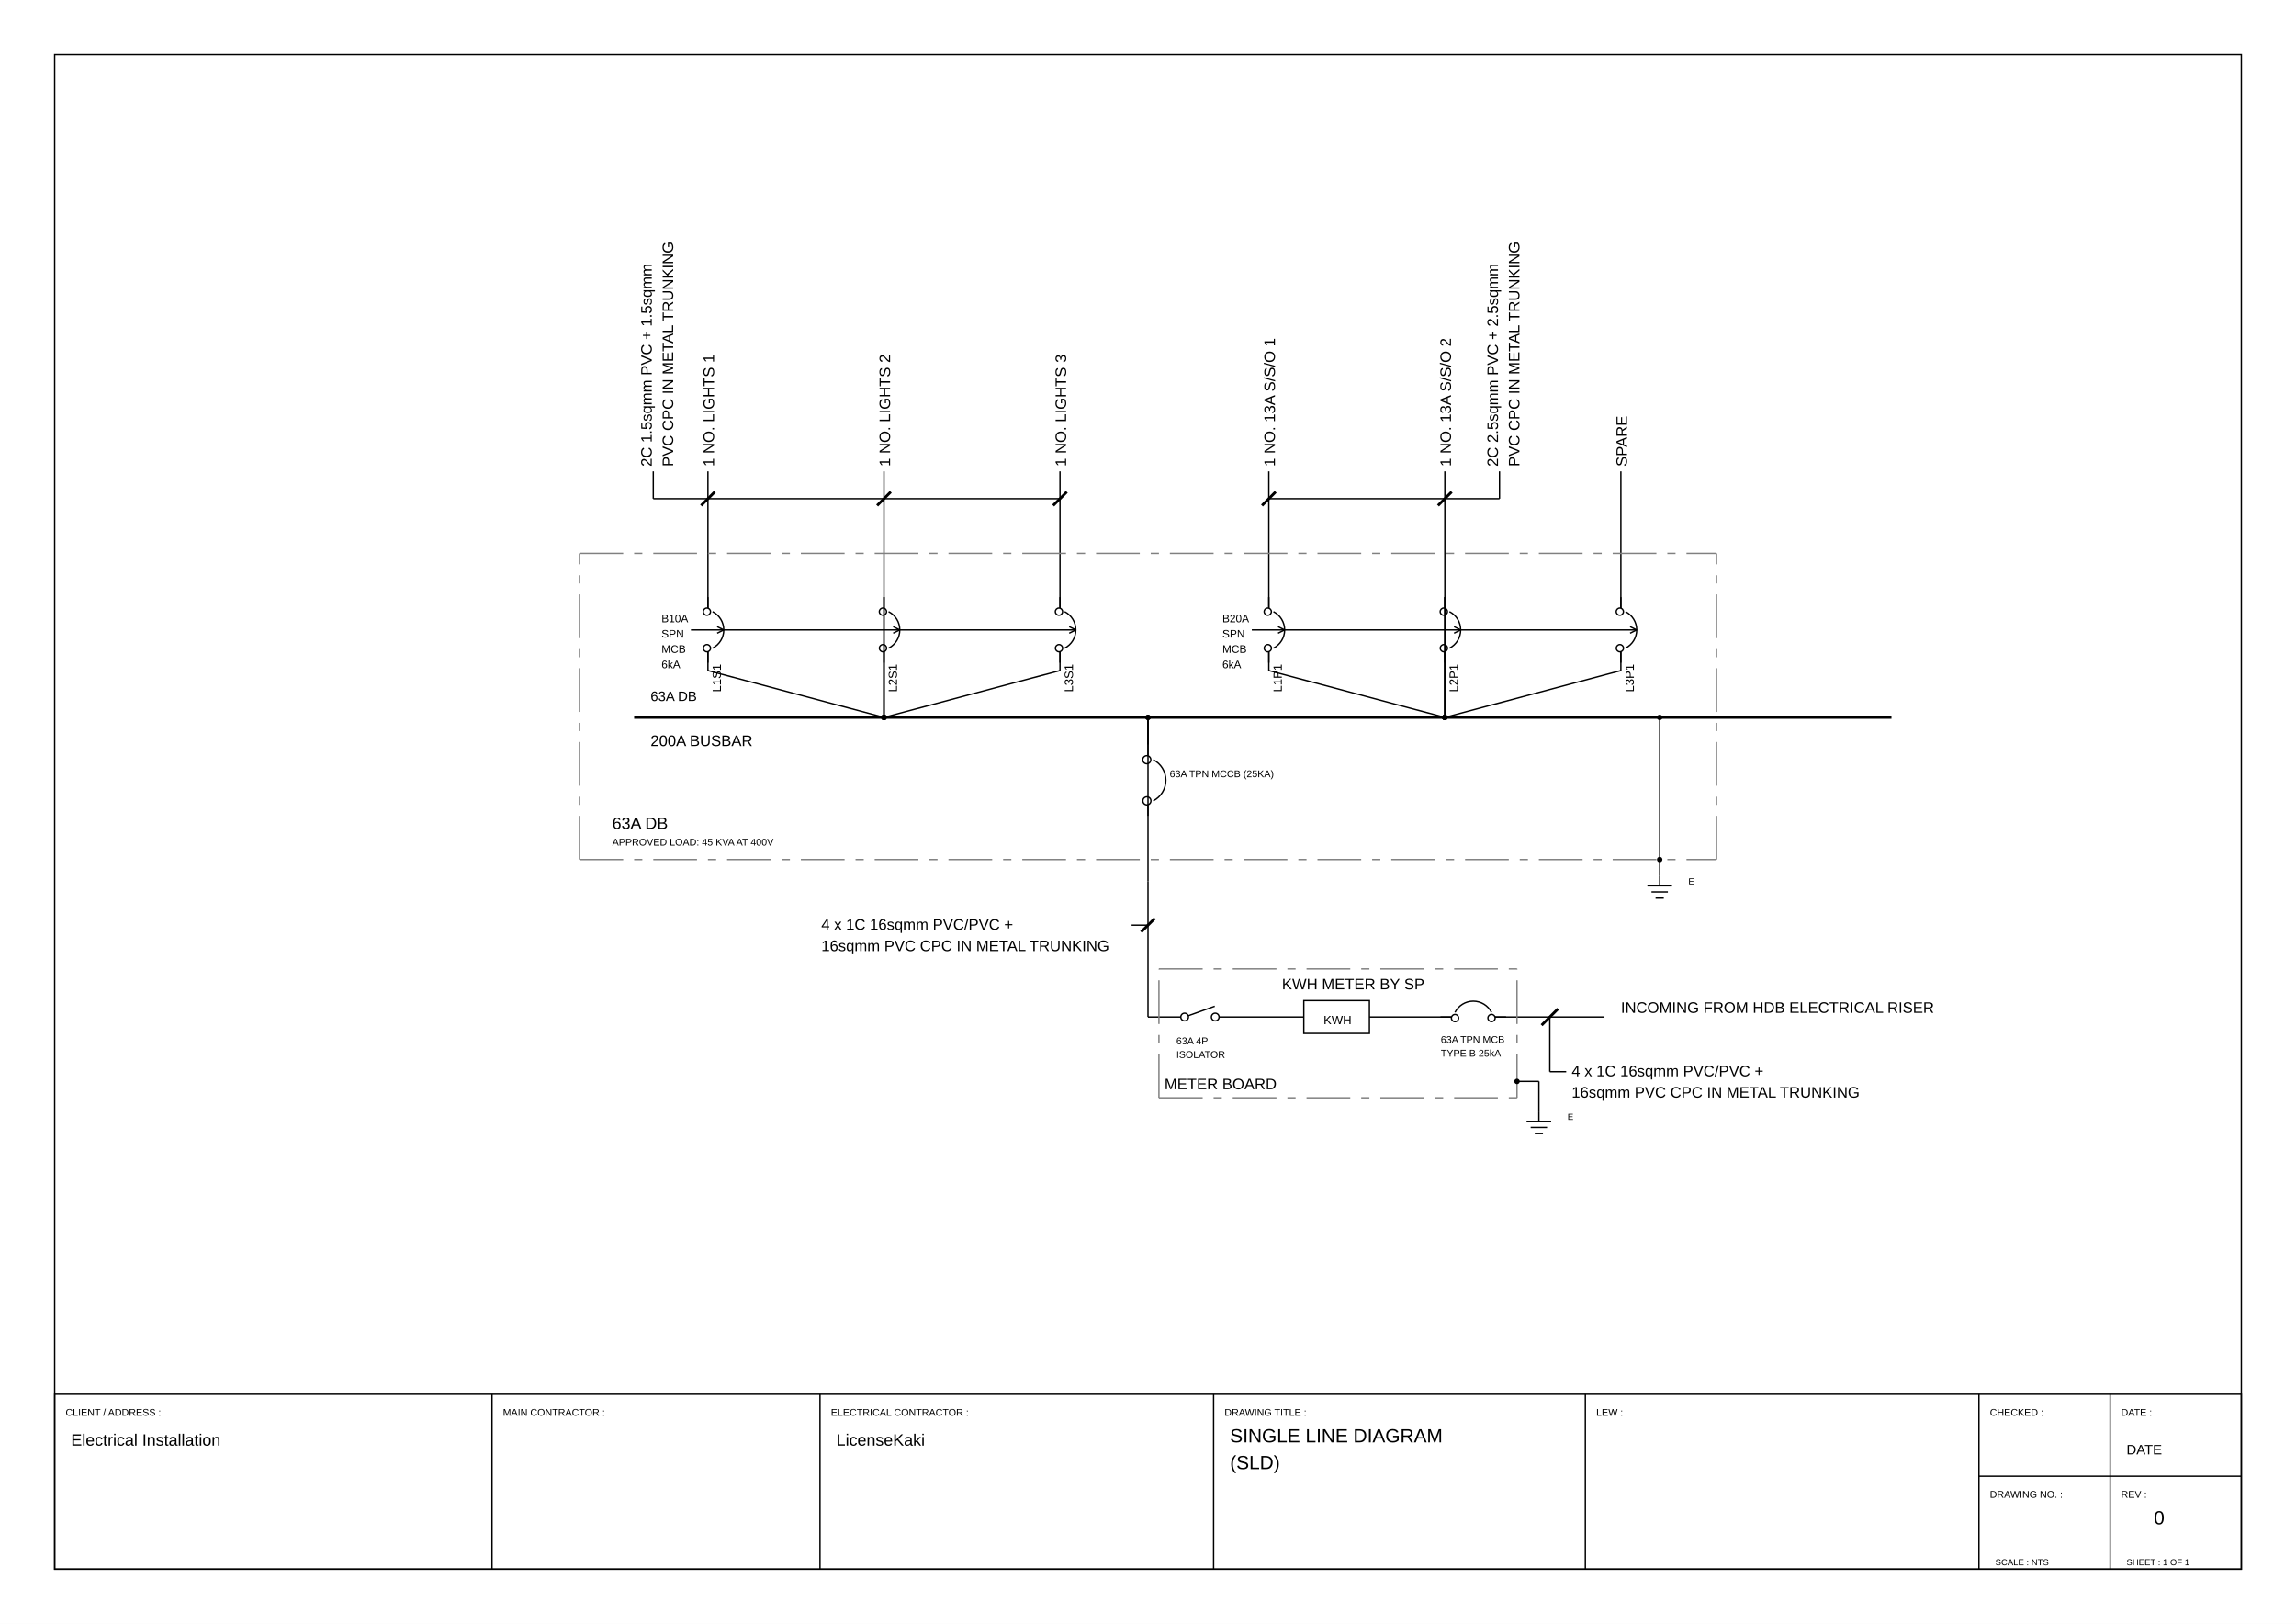
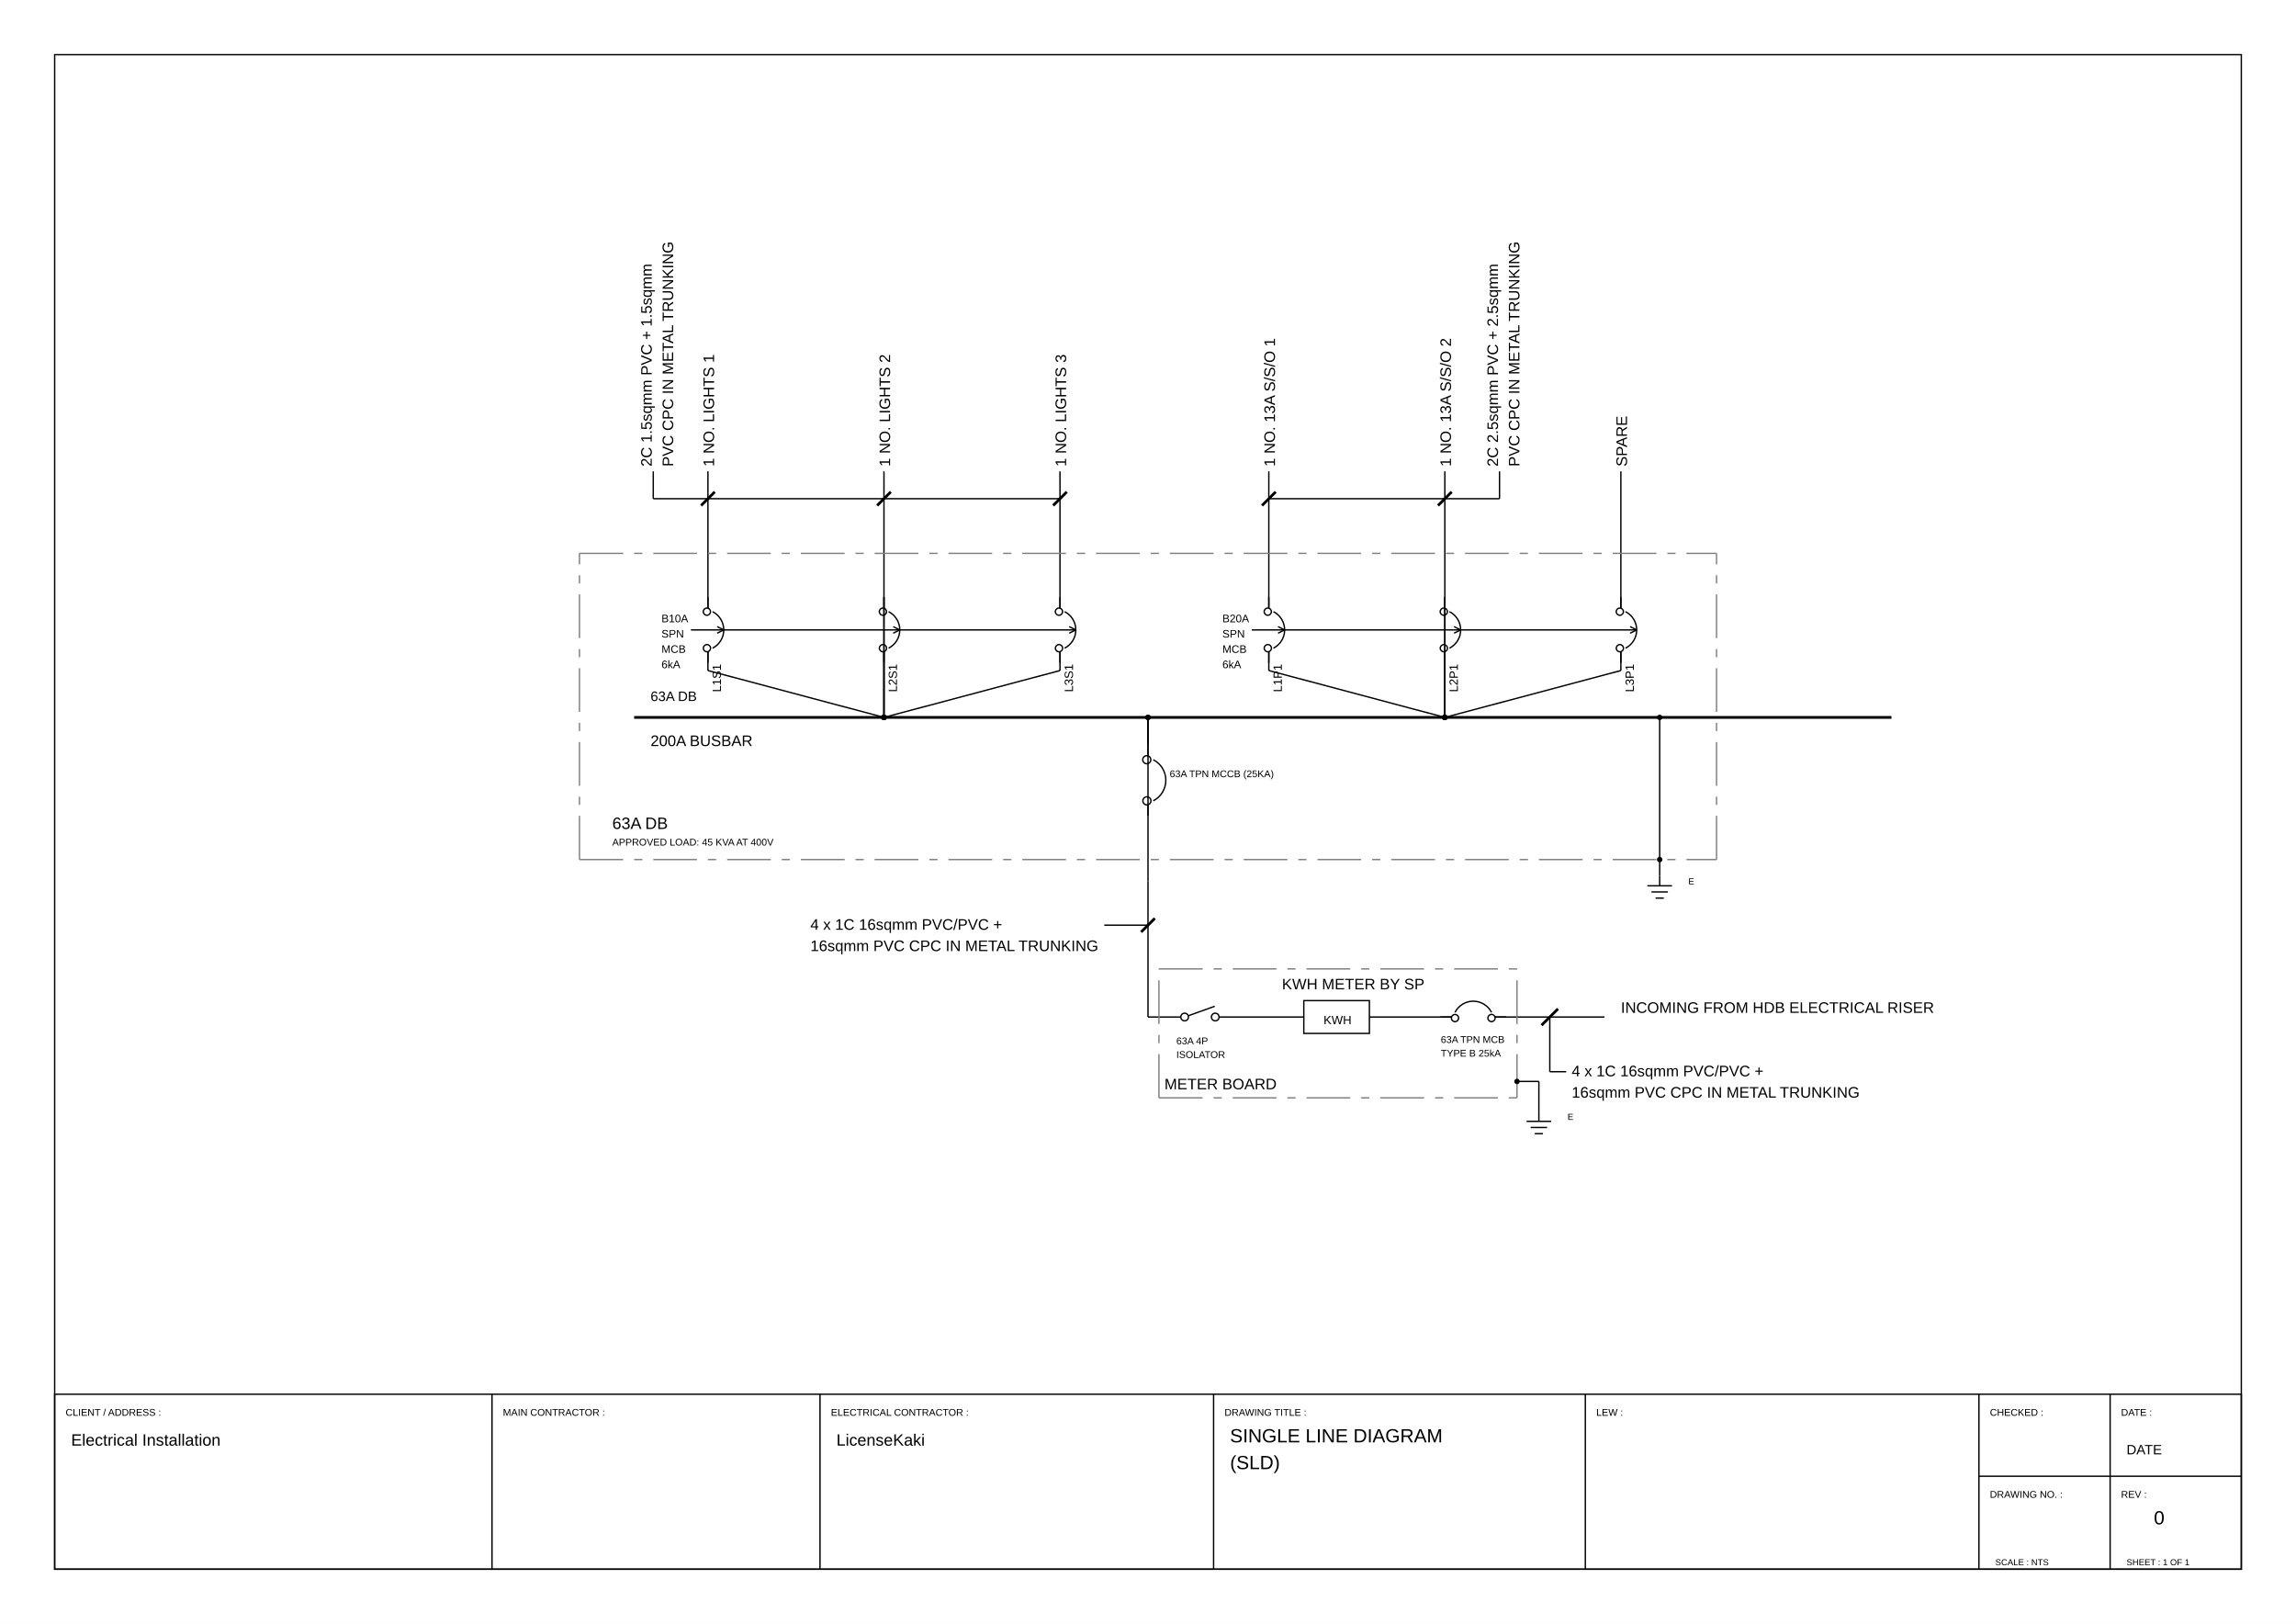
<svg xmlns="http://www.w3.org/2000/svg" viewBox="0 0 420.0 297.0" width="420.0mm" height="297.0mm">
  <rect width="420.0" height="297.0" fill="white" />
  <polygon points="10.00,287.00 410.00,287.00 410.00,10.00 10.00,10.00" stroke="#000000" stroke-width="0.25" fill="none" />
  <polygon points="10.00,287.00 410.00,287.00 410.00,255.00 10.00,255.00" stroke="#000000" stroke-width="0.25" fill="none" />
  <line x1="90.00" y1="255.00" x2="90.00" y2="287.00" stroke="#000000" stroke-width="0.25" fill="none" />
  <line x1="150.00" y1="255.00" x2="150.00" y2="287.00" stroke="#000000" stroke-width="0.25" fill="none" />
  <line x1="222.00" y1="255.00" x2="222.00" y2="287.00" stroke="#000000" stroke-width="0.25" fill="none" />
  <line x1="290.00" y1="255.00" x2="290.00" y2="287.00" stroke="#000000" stroke-width="0.25" fill="none" />
  <line x1="362.00" y1="255.00" x2="362.00" y2="287.00" stroke="#000000" stroke-width="0.25" fill="none" />
  <line x1="362.00" y1="270.00" x2="410.00" y2="270.00" stroke="#000000" stroke-width="0.25" fill="none" />
  <line x1="386.00" y1="255.00" x2="386.00" y2="287.00" stroke="#000000" stroke-width="0.25" fill="none" />
  <text x="12.00" y="258.94" font-family="Arial, Helvetica, sans-serif" font-size="1.8" fill="#000000">CLIENT / ADDRESS :</text>
  <text x="92.00" y="258.94" font-family="Arial, Helvetica, sans-serif" font-size="1.8" fill="#000000">MAIN CONTRACTOR :</text>
  <text x="152.00" y="258.94" font-family="Arial, Helvetica, sans-serif" font-size="1.8" fill="#000000">ELECTRICAL CONTRACTOR :</text>
  <text x="224.00" y="258.94" font-family="Arial, Helvetica, sans-serif" font-size="1.8" fill="#000000">DRAWING TITLE :</text>
  <text x="292.00" y="258.94" font-family="Arial, Helvetica, sans-serif" font-size="1.8" fill="#000000">LEW :</text>
  <text x="364.00" y="258.94" font-family="Arial, Helvetica, sans-serif" font-size="1.8" fill="#000000">CHECKED :</text>
  <text x="388.00" y="258.94" font-family="Arial, Helvetica, sans-serif" font-size="1.8" fill="#000000">DATE :</text>
  <text x="364.00" y="273.94" font-family="Arial, Helvetica, sans-serif" font-size="1.8" fill="#000000">DRAWING NO. :</text>
  <text x="388.00" y="273.94" font-family="Arial, Helvetica, sans-serif" font-size="1.8" fill="#000000">REV :</text>
  <circle cx="222.30" cy="186.01" r="0.70" stroke="#000000" stroke-width="0.25" fill="none" />
  <circle cx="216.70" cy="186.01" r="0.70" stroke="#000000" stroke-width="0.25" fill="none" />
  <polyline points="217.36,185.78 222.21,184.04" stroke="#000000" stroke-width="0.25" fill="none" />
  <text x="215.18" y="191.00" font-family="Arial, Helvetica, sans-serif" font-size="1.8" fill="#000000">
    <tspan x="215.18">63A 4P</tspan>
    <tspan x="215.18" dy="2.5">ISOLATOR</tspan>
  </text>
  <polygon points="238.50,183.01 250.50,183.01 250.50,189.01 238.50,189.01" stroke="#000000" stroke-width="0.25" fill="none" />
  <text x="242.10" y="187.32" font-family="Arial, Helvetica, sans-serif" font-size="2.2" fill="#000000">KWH</text>
  <text x="234.50" y="180.95" font-family="Arial, Helvetica, sans-serif" font-size="2.8" fill="#000000">KWH METER BY SP</text>
  <path d="M 272.84,185.16 A 3.75,3.75 0 0,0 266.16,185.16" stroke="#000000" stroke-width="0.25" fill="none" />
  <circle cx="266.16" cy="186.20" r="0.66" stroke="#000000" stroke-width="0.25" fill="none" />
  <circle cx="272.84" cy="186.19" r="0.66" stroke="#000000" stroke-width="0.25" fill="none" />
  <line x1="265.50" y1="186.01" x2="263.50" y2="186.01" stroke="#000000" stroke-width="0.25" fill="none" />
  <line x1="273.50" y1="186.01" x2="275.50" y2="186.01" stroke="#000000" stroke-width="0.25" fill="none" />
  <text x="263.56" y="190.75" font-family="Arial, Helvetica, sans-serif" font-size="1.8" fill="#000000">
    <tspan x="263.56">63A TPN MCB</tspan>
    <tspan x="263.56" dy="2.5">TYPE B 25kA</tspan>
  </text>
  <text x="296.50" y="185.25" font-family="Arial, Helvetica, sans-serif" font-size="2.8" fill="#000000">INCOMING FROM HDB ELECTRICAL RISER</text>
  <text x="287.50" y="196.85" font-family="Arial, Helvetica, sans-serif" font-size="2.8" fill="#000000">
    <tspan x="287.50">4 x 1C 16sqmm PVC/PVC +</tspan>
    <tspan x="287.50" dy="3.9">16sqmm PVC CPC IN METAL TRUNKING</tspan>
  </text>
-   <text x="150.24" y="170.05" font-family="Arial, Helvetica, sans-serif" font-size="2.8" fill="#000000">
-     <tspan x="150.24">4 x 1C 16sqmm PVC/PVC +</tspan>
-     <tspan x="150.24" dy="3.9">16sqmm PVC CPC IN METAL TRUNKING</tspan>
+   <text x="148.24" y="170.05" font-family="Arial, Helvetica, sans-serif" font-size="2.8" fill="#000000">
+     <tspan x="148.24">4 x 1C 16sqmm PVC/PVC +</tspan>
+     <tspan x="148.24" dy="3.9">16sqmm PVC CPC IN METAL TRUNKING</tspan>
  </text>
  <text x="213.00" y="199.23" font-family="Arial, Helvetica, sans-serif" font-size="2.8" fill="#000000">METER BOARD</text>
  <line x1="281.50" y1="203.29" x2="281.50" y2="205.09" stroke="#000000" stroke-width="0.25" fill="none" />
  <line x1="279.25" y1="205.09" x2="283.75" y2="205.09" stroke="#000000" stroke-width="0.25" fill="none" />
  <line x1="280.00" y1="206.21" x2="283.00" y2="206.21" stroke="#000000" stroke-width="0.25" fill="none" />
  <line x1="280.75" y1="207.34" x2="282.25" y2="207.34" stroke="#000000" stroke-width="0.25" fill="none" />
  <text x="286.75" y="204.82" font-family="Arial, Helvetica, sans-serif" font-size="1.6" fill="#000000">E</text>
  <path d="M 210.96,146.47 A 4.22,4.22 0 0,0 210.96,138.95" stroke="#000000" stroke-width="0.25" fill="none" />
  <circle cx="209.78" cy="138.95" r="0.74" stroke="#000000" stroke-width="0.25" fill="none" />
  <circle cx="209.80" cy="146.47" r="0.74" stroke="#000000" stroke-width="0.25" fill="none" />
  <line x1="210.00" y1="147.21" x2="210.00" y2="149.21" stroke="#000000" stroke-width="0.25" fill="none" />
  <line x1="210.00" y1="138.21" x2="210.00" y2="136.21" stroke="#000000" stroke-width="0.25" fill="none" />
  <text x="213.96" y="142.15" font-family="Arial, Helvetica, sans-serif" font-size="1.8" fill="#000000">63A TPN MCCB (25KA)</text>
  <line x1="116.00" y1="131.21" x2="346.00" y2="131.21" stroke="#000000" stroke-width="0.50" fill="none" />
  <text x="119.00" y="128.21" font-family="Arial, Helvetica, sans-serif" font-size="2.5" fill="#000000">63A DB</text>
  <text x="119.00" y="136.45" font-family="Arial, Helvetica, sans-serif" font-size="2.8" fill="#000000">200A BUSBAR</text>
  <text x="131.00" y="127.47" font-family="Arial, Helvetica, sans-serif" font-size="2.2" fill="#000000" transform="rotate(-90.0,131.00,126.59)">L1S1</text>
  <path d="M 130.35,118.55 A 3.75,3.75 0 0,0 130.35,111.87" stroke="#000000" stroke-width="0.25" fill="none" />
  <circle cx="129.31" cy="111.87" r="0.66" stroke="#000000" stroke-width="0.25" fill="none" />
  <circle cx="129.32" cy="118.55" r="0.66" stroke="#000000" stroke-width="0.25" fill="none" />
  <line x1="129.50" y1="119.21" x2="129.50" y2="121.21" stroke="#000000" stroke-width="0.25" fill="none" />
  <line x1="129.50" y1="111.21" x2="129.50" y2="109.21" stroke="#000000" stroke-width="0.25" fill="none" />
  <line x1="126.39" y1="115.21" x2="132.39" y2="115.21" stroke="#000000" stroke-width="0.25" fill="none" />
  <line x1="132.39" y1="115.21" x2="131.19" y2="114.61" stroke="#000000" stroke-width="0.25" fill="none" />
  <line x1="132.39" y1="115.21" x2="131.19" y2="115.81" stroke="#000000" stroke-width="0.25" fill="none" />
  <text x="121.00" y="113.81" font-family="Arial, Helvetica, sans-serif" font-size="2.0" fill="#000000">
    <tspan x="121.00">B10A</tspan>
    <tspan x="121.00" dy="2.8">SPN</tspan>
    <tspan x="121.00" dy="2.8">MCB</tspan>
    <tspan x="121.00" dy="2.8">6kA</tspan>
  </text>
  <text x="129.50" y="86.45" font-family="Arial, Helvetica, sans-serif" font-size="2.8" fill="#000000" transform="rotate(-90.0,129.50,85.33)">1 NO. LIGHTS 1</text>
  <text x="163.20" y="127.47" font-family="Arial, Helvetica, sans-serif" font-size="2.2" fill="#000000" transform="rotate(-90.0,163.20,126.59)">L2S1</text>
  <path d="M 162.55,118.55 A 3.75,3.75 0 0,0 162.55,111.87" stroke="#000000" stroke-width="0.25" fill="none" />
  <circle cx="161.51" cy="111.87" r="0.66" stroke="#000000" stroke-width="0.25" fill="none" />
  <circle cx="161.52" cy="118.55" r="0.66" stroke="#000000" stroke-width="0.25" fill="none" />
  <line x1="161.70" y1="119.21" x2="161.70" y2="121.21" stroke="#000000" stroke-width="0.25" fill="none" />
  <line x1="161.70" y1="111.21" x2="161.70" y2="109.21" stroke="#000000" stroke-width="0.25" fill="none" />
  <line x1="132.39" y1="115.21" x2="164.59" y2="115.21" stroke="#000000" stroke-width="0.25" fill="none" />
  <line x1="164.59" y1="115.21" x2="163.39" y2="114.61" stroke="#000000" stroke-width="0.25" fill="none" />
  <line x1="164.59" y1="115.21" x2="163.39" y2="115.81" stroke="#000000" stroke-width="0.25" fill="none" />
  <text x="161.70" y="86.45" font-family="Arial, Helvetica, sans-serif" font-size="2.8" fill="#000000" transform="rotate(-90.0,161.70,85.33)">1 NO. LIGHTS 2</text>
  <text x="195.40" y="127.47" font-family="Arial, Helvetica, sans-serif" font-size="2.2" fill="#000000" transform="rotate(-90.0,195.40,126.59)">L3S1</text>
  <path d="M 194.75,118.55 A 3.75,3.75 0 0,0 194.75,111.87" stroke="#000000" stroke-width="0.25" fill="none" />
  <circle cx="193.71" cy="111.87" r="0.66" stroke="#000000" stroke-width="0.25" fill="none" />
  <circle cx="193.72" cy="118.55" r="0.66" stroke="#000000" stroke-width="0.25" fill="none" />
  <line x1="193.90" y1="119.21" x2="193.90" y2="121.21" stroke="#000000" stroke-width="0.25" fill="none" />
  <line x1="193.90" y1="111.21" x2="193.90" y2="109.21" stroke="#000000" stroke-width="0.25" fill="none" />
  <line x1="164.59" y1="115.21" x2="196.79" y2="115.21" stroke="#000000" stroke-width="0.25" fill="none" />
  <line x1="196.79" y1="115.21" x2="195.59" y2="114.61" stroke="#000000" stroke-width="0.25" fill="none" />
  <line x1="196.79" y1="115.21" x2="195.59" y2="115.81" stroke="#000000" stroke-width="0.25" fill="none" />
  <text x="193.90" y="86.45" font-family="Arial, Helvetica, sans-serif" font-size="2.8" fill="#000000" transform="rotate(-90.0,193.90,85.33)">1 NO. LIGHTS 3</text>
  <text x="233.60" y="127.47" font-family="Arial, Helvetica, sans-serif" font-size="2.2" fill="#000000" transform="rotate(-90.0,233.60,126.59)">L1P1</text>
  <path d="M 232.95,118.55 A 3.75,3.75 0 0,0 232.95,111.87" stroke="#000000" stroke-width="0.25" fill="none" />
  <circle cx="231.91" cy="111.87" r="0.66" stroke="#000000" stroke-width="0.25" fill="none" />
  <circle cx="231.92" cy="118.55" r="0.66" stroke="#000000" stroke-width="0.25" fill="none" />
  <line x1="232.10" y1="119.21" x2="232.10" y2="121.21" stroke="#000000" stroke-width="0.25" fill="none" />
  <line x1="232.10" y1="111.21" x2="232.10" y2="109.21" stroke="#000000" stroke-width="0.25" fill="none" />
  <line x1="228.99" y1="115.21" x2="234.99" y2="115.21" stroke="#000000" stroke-width="0.25" fill="none" />
  <line x1="234.99" y1="115.21" x2="233.79" y2="114.61" stroke="#000000" stroke-width="0.25" fill="none" />
  <line x1="234.99" y1="115.21" x2="233.79" y2="115.81" stroke="#000000" stroke-width="0.25" fill="none" />
  <text x="223.60" y="113.81" font-family="Arial, Helvetica, sans-serif" font-size="2.0" fill="#000000">
    <tspan x="223.60">B20A</tspan>
    <tspan x="223.60" dy="2.8">SPN</tspan>
    <tspan x="223.60" dy="2.8">MCB</tspan>
    <tspan x="223.60" dy="2.8">6kA</tspan>
  </text>
  <text x="232.10" y="86.45" font-family="Arial, Helvetica, sans-serif" font-size="2.8" fill="#000000" transform="rotate(-90.0,232.10,85.33)">1 NO. 13A S/S/O 1</text>
  <text x="265.80" y="127.47" font-family="Arial, Helvetica, sans-serif" font-size="2.2" fill="#000000" transform="rotate(-90.0,265.80,126.59)">L2P1</text>
  <path d="M 265.15,118.55 A 3.75,3.75 0 0,0 265.15,111.87" stroke="#000000" stroke-width="0.25" fill="none" />
  <circle cx="264.11" cy="111.87" r="0.66" stroke="#000000" stroke-width="0.25" fill="none" />
  <circle cx="264.12" cy="118.55" r="0.66" stroke="#000000" stroke-width="0.25" fill="none" />
  <line x1="264.30" y1="119.21" x2="264.30" y2="121.21" stroke="#000000" stroke-width="0.25" fill="none" />
  <line x1="264.30" y1="111.21" x2="264.30" y2="109.21" stroke="#000000" stroke-width="0.25" fill="none" />
  <line x1="234.99" y1="115.21" x2="267.19" y2="115.21" stroke="#000000" stroke-width="0.25" fill="none" />
  <line x1="267.19" y1="115.21" x2="265.99" y2="114.61" stroke="#000000" stroke-width="0.25" fill="none" />
  <line x1="267.19" y1="115.21" x2="265.99" y2="115.81" stroke="#000000" stroke-width="0.25" fill="none" />
  <text x="264.30" y="86.45" font-family="Arial, Helvetica, sans-serif" font-size="2.8" fill="#000000" transform="rotate(-90.0,264.30,85.33)">1 NO. 13A S/S/O 2</text>
  <text x="298.00" y="127.47" font-family="Arial, Helvetica, sans-serif" font-size="2.2" fill="#000000" transform="rotate(-90.0,298.00,126.59)">L3P1</text>
  <path d="M 297.35,118.55 A 3.75,3.75 0 0,0 297.35,111.87" stroke="#000000" stroke-width="0.25" fill="none" />
  <circle cx="296.31" cy="111.87" r="0.66" stroke="#000000" stroke-width="0.25" fill="none" />
  <circle cx="296.32" cy="118.55" r="0.66" stroke="#000000" stroke-width="0.25" fill="none" />
  <line x1="296.50" y1="119.21" x2="296.50" y2="121.21" stroke="#000000" stroke-width="0.25" fill="none" />
  <line x1="296.50" y1="111.21" x2="296.50" y2="109.21" stroke="#000000" stroke-width="0.25" fill="none" />
  <line x1="267.19" y1="115.21" x2="299.39" y2="115.21" stroke="#000000" stroke-width="0.25" fill="none" />
  <line x1="299.39" y1="115.21" x2="298.19" y2="114.61" stroke="#000000" stroke-width="0.25" fill="none" />
  <line x1="299.39" y1="115.21" x2="298.19" y2="115.81" stroke="#000000" stroke-width="0.25" fill="none" />
  <text x="296.50" y="86.45" font-family="Arial, Helvetica, sans-serif" font-size="2.8" fill="#000000" transform="rotate(-90.0,296.50,85.33)">SPARE</text>
  <text x="118.10" y="86.45" font-family="Arial, Helvetica, sans-serif" font-size="2.8" fill="#000000" transform="rotate(-90.0,118.10,85.33)">2C 1.5sqmm PVC + 1.5sqmm</text>
  <text x="122.02" y="86.45" font-family="Arial, Helvetica, sans-serif" font-size="2.8" fill="#000000" transform="rotate(-90.0,122.02,85.33)">PVC CPC IN METAL TRUNKING</text>
  <text x="272.90" y="86.45" font-family="Arial, Helvetica, sans-serif" font-size="2.8" fill="#000000" transform="rotate(-90.0,272.90,85.33)">2C 2.5sqmm PVC + 2.5sqmm</text>
  <text x="276.82" y="86.45" font-family="Arial, Helvetica, sans-serif" font-size="2.8" fill="#000000" transform="rotate(-90.0,276.82,85.33)">PVC CPC IN METAL TRUNKING</text>
  <text x="112.00" y="151.61" font-family="Arial, Helvetica, sans-serif" font-size="3.0" fill="#000000">63A DB</text>
  <text x="112.00" y="154.65" font-family="Arial, Helvetica, sans-serif" font-size="1.8" fill="#000000">APPROVED LOAD: 45 KVA AT 400V</text>
  <line x1="303.60" y1="160.21" x2="303.60" y2="162.01" stroke="#000000" stroke-width="0.25" fill="none" />
  <line x1="301.35" y1="162.01" x2="305.85" y2="162.01" stroke="#000000" stroke-width="0.25" fill="none" />
  <line x1="302.10" y1="163.13" x2="305.10" y2="163.13" stroke="#000000" stroke-width="0.25" fill="none" />
  <line x1="302.85" y1="164.26" x2="304.35" y2="164.26" stroke="#000000" stroke-width="0.25" fill="none" />
  <text x="308.85" y="161.74" font-family="Arial, Helvetica, sans-serif" font-size="1.6" fill="#000000">E</text>
  <line x1="210.00" y1="186.01" x2="216.00" y2="186.01" stroke="#000000" stroke-width="0.25" fill="none" />
  <line x1="223.00" y1="186.01" x2="238.50" y2="186.01" stroke="#000000" stroke-width="0.25" fill="none" />
  <line x1="250.50" y1="186.01" x2="265.50" y2="186.01" stroke="#000000" stroke-width="0.25" fill="none" />
  <line x1="273.50" y1="186.01" x2="293.50" y2="186.01" stroke="#000000" stroke-width="0.25" fill="none" />
  <line x1="283.50" y1="186.01" x2="283.50" y2="196.01" stroke="#000000" stroke-width="0.25" fill="none" />
  <line x1="210.00" y1="186.01" x2="210.00" y2="161.21" stroke="#000000" stroke-width="0.25" fill="none" />
  <line x1="277.50" y1="197.79" x2="281.50" y2="197.79" stroke="#000000" stroke-width="0.25" fill="none" />
  <line x1="281.50" y1="197.79" x2="281.50" y2="203.29" stroke="#000000" stroke-width="0.25" fill="none" />
  <line x1="210.00" y1="161.21" x2="210.00" y2="147.21" stroke="#000000" stroke-width="0.25" fill="none" />
  <line x1="210.00" y1="131.21" x2="210.00" y2="147.21" stroke="#000000" stroke-width="0.25" fill="none" />
  <line x1="210.00" y1="131.21" x2="210.00" y2="136.21" stroke="#000000" stroke-width="0.25" fill="none" />
  <line x1="210.00" y1="136.21" x2="210.00" y2="131.21" stroke="#000000" stroke-width="0.25" fill="none" />
  <line x1="129.50" y1="122.64" x2="129.50" y2="119.21" stroke="#000000" stroke-width="0.25" fill="none" />
  <line x1="129.50" y1="111.21" x2="129.50" y2="109.21" stroke="#000000" stroke-width="0.25" fill="none" />
  <line x1="129.50" y1="109.21" x2="129.50" y2="86.21" stroke="#000000" stroke-width="0.25" fill="none" />
  <line x1="161.70" y1="131.21" x2="161.70" y2="119.21" stroke="#000000" stroke-width="0.25" fill="none" />
  <line x1="161.70" y1="131.21" x2="161.70" y2="109.21" stroke="#000000" stroke-width="0.25" fill="none" />
  <line x1="161.70" y1="131.21" x2="161.70" y2="86.21" stroke="#000000" stroke-width="0.25" fill="none" />
  <line x1="193.90" y1="122.64" x2="193.90" y2="119.21" stroke="#000000" stroke-width="0.25" fill="none" />
  <line x1="193.90" y1="111.21" x2="193.90" y2="109.21" stroke="#000000" stroke-width="0.25" fill="none" />
  <line x1="193.90" y1="109.21" x2="193.90" y2="86.21" stroke="#000000" stroke-width="0.25" fill="none" />
  <line x1="232.10" y1="122.64" x2="232.10" y2="119.21" stroke="#000000" stroke-width="0.25" fill="none" />
  <line x1="232.10" y1="111.21" x2="232.10" y2="109.21" stroke="#000000" stroke-width="0.25" fill="none" />
  <line x1="232.10" y1="109.21" x2="232.10" y2="86.21" stroke="#000000" stroke-width="0.25" fill="none" />
  <line x1="264.30" y1="131.21" x2="264.30" y2="119.21" stroke="#000000" stroke-width="0.25" fill="none" />
  <line x1="264.30" y1="131.21" x2="264.30" y2="109.21" stroke="#000000" stroke-width="0.25" fill="none" />
  <line x1="264.30" y1="131.21" x2="264.30" y2="86.21" stroke="#000000" stroke-width="0.25" fill="none" />
  <line x1="296.50" y1="122.64" x2="296.50" y2="119.21" stroke="#000000" stroke-width="0.25" fill="none" />
  <line x1="296.50" y1="111.21" x2="296.50" y2="109.21" stroke="#000000" stroke-width="0.25" fill="none" />
  <line x1="296.50" y1="109.21" x2="296.50" y2="86.21" stroke="#000000" stroke-width="0.25" fill="none" />
  <line x1="119.50" y1="91.21" x2="119.50" y2="86.21" stroke="#000000" stroke-width="0.25" fill="none" />
  <line x1="274.30" y1="91.21" x2="274.30" y2="86.21" stroke="#000000" stroke-width="0.25" fill="none" />
  <line x1="303.60" y1="131.21" x2="303.60" y2="160.21" stroke="#000000" stroke-width="0.25" fill="none" />
  <line x1="282.00" y1="187.51" x2="285.00" y2="184.51" stroke="#000000" stroke-width="0.50" fill="none" />
  <line x1="208.75" y1="170.46" x2="211.25" y2="167.96" stroke="#000000" stroke-width="0.50" fill="none" />
  <line x1="128.25" y1="92.46" x2="130.75" y2="89.96" stroke="#000000" stroke-width="0.50" fill="none" />
  <line x1="160.45" y1="92.46" x2="162.95" y2="89.96" stroke="#000000" stroke-width="0.50" fill="none" />
  <line x1="192.65" y1="92.46" x2="195.15" y2="89.96" stroke="#000000" stroke-width="0.50" fill="none" />
  <line x1="230.85" y1="92.46" x2="233.35" y2="89.96" stroke="#000000" stroke-width="0.50" fill="none" />
  <line x1="263.05" y1="92.46" x2="265.55" y2="89.96" stroke="#000000" stroke-width="0.50" fill="none" />
  <line x1="283.50" y1="196.01" x2="286.50" y2="196.01" stroke="#000000" stroke-width="0.25" fill="none" />
-   <line x1="210.00" y1="169.21" x2="207.00" y2="169.21" stroke="#000000" stroke-width="0.25" fill="none" />
+   <line x1="210.00" y1="169.21" x2="202.00" y2="169.21" stroke="#000000" stroke-width="0.25" fill="none" />
  <line x1="119.50" y1="91.21" x2="193.90" y2="91.21" stroke="#000000" stroke-width="0.25" fill="none" />
  <line x1="232.10" y1="91.21" x2="274.30" y2="91.21" stroke="#000000" stroke-width="0.25" fill="none" />
  <line x1="161.70" y1="131.21" x2="129.50" y2="122.64" stroke="#000000" stroke-width="0.25" fill="none" />
  <line x1="161.70" y1="131.21" x2="193.90" y2="122.64" stroke="#000000" stroke-width="0.25" fill="none" />
  <line x1="264.30" y1="131.21" x2="232.10" y2="122.64" stroke="#000000" stroke-width="0.25" fill="none" />
  <line x1="264.30" y1="131.21" x2="296.50" y2="122.64" stroke="#000000" stroke-width="0.25" fill="none" />
  <line x1="212.00" y1="200.79" x2="220.00" y2="200.79" stroke="#808080" stroke-width="0.25" fill="none" />
  <line x1="222.00" y1="200.79" x2="223.50" y2="200.79" stroke="#808080" stroke-width="0.25" fill="none" />
  <line x1="225.50" y1="200.79" x2="233.50" y2="200.79" stroke="#808080" stroke-width="0.25" fill="none" />
  <line x1="235.50" y1="200.79" x2="237.00" y2="200.79" stroke="#808080" stroke-width="0.25" fill="none" />
  <line x1="239.00" y1="200.79" x2="247.00" y2="200.79" stroke="#808080" stroke-width="0.25" fill="none" />
  <line x1="249.00" y1="200.79" x2="250.50" y2="200.79" stroke="#808080" stroke-width="0.25" fill="none" />
  <line x1="252.50" y1="200.79" x2="260.50" y2="200.79" stroke="#808080" stroke-width="0.25" fill="none" />
  <line x1="262.50" y1="200.79" x2="264.00" y2="200.79" stroke="#808080" stroke-width="0.25" fill="none" />
  <line x1="266.00" y1="200.79" x2="274.00" y2="200.79" stroke="#808080" stroke-width="0.25" fill="none" />
  <line x1="276.00" y1="200.79" x2="277.50" y2="200.79" stroke="#808080" stroke-width="0.25" fill="none" />
  <line x1="212.00" y1="177.21" x2="220.00" y2="177.21" stroke="#808080" stroke-width="0.25" fill="none" />
  <line x1="222.00" y1="177.21" x2="223.50" y2="177.21" stroke="#808080" stroke-width="0.25" fill="none" />
  <line x1="225.50" y1="177.21" x2="233.50" y2="177.21" stroke="#808080" stroke-width="0.25" fill="none" />
  <line x1="235.50" y1="177.21" x2="237.00" y2="177.21" stroke="#808080" stroke-width="0.25" fill="none" />
  <line x1="239.00" y1="177.21" x2="247.00" y2="177.21" stroke="#808080" stroke-width="0.25" fill="none" />
  <line x1="249.00" y1="177.21" x2="250.50" y2="177.21" stroke="#808080" stroke-width="0.25" fill="none" />
  <line x1="252.50" y1="177.21" x2="260.50" y2="177.21" stroke="#808080" stroke-width="0.25" fill="none" />
  <line x1="262.50" y1="177.21" x2="264.00" y2="177.21" stroke="#808080" stroke-width="0.25" fill="none" />
  <line x1="266.00" y1="177.21" x2="274.00" y2="177.21" stroke="#808080" stroke-width="0.25" fill="none" />
  <line x1="276.00" y1="177.21" x2="277.50" y2="177.21" stroke="#808080" stroke-width="0.25" fill="none" />
  <line x1="212.00" y1="200.79" x2="212.00" y2="192.79" stroke="#808080" stroke-width="0.25" fill="none" />
  <line x1="212.00" y1="190.79" x2="212.00" y2="189.29" stroke="#808080" stroke-width="0.25" fill="none" />
  <line x1="212.00" y1="187.29" x2="212.00" y2="179.29" stroke="#808080" stroke-width="0.25" fill="none" />
  <line x1="212.00" y1="177.29" x2="212.00" y2="177.21" stroke="#808080" stroke-width="0.25" fill="none" />
  <line x1="277.50" y1="200.79" x2="277.50" y2="192.79" stroke="#808080" stroke-width="0.25" fill="none" />
  <line x1="277.50" y1="190.79" x2="277.50" y2="189.29" stroke="#808080" stroke-width="0.25" fill="none" />
  <line x1="277.50" y1="187.29" x2="277.50" y2="179.29" stroke="#808080" stroke-width="0.25" fill="none" />
  <line x1="277.50" y1="177.29" x2="277.50" y2="177.21" stroke="#808080" stroke-width="0.25" fill="none" />
  <line x1="106.00" y1="157.21" x2="114.00" y2="157.21" stroke="#808080" stroke-width="0.25" fill="none" />
  <line x1="116.00" y1="157.21" x2="117.50" y2="157.21" stroke="#808080" stroke-width="0.25" fill="none" />
  <line x1="119.50" y1="157.21" x2="127.50" y2="157.21" stroke="#808080" stroke-width="0.25" fill="none" />
  <line x1="129.50" y1="157.21" x2="131.00" y2="157.21" stroke="#808080" stroke-width="0.25" fill="none" />
  <line x1="133.00" y1="157.21" x2="141.00" y2="157.21" stroke="#808080" stroke-width="0.25" fill="none" />
  <line x1="143.00" y1="157.21" x2="144.50" y2="157.21" stroke="#808080" stroke-width="0.25" fill="none" />
  <line x1="146.50" y1="157.21" x2="154.50" y2="157.21" stroke="#808080" stroke-width="0.25" fill="none" />
  <line x1="156.50" y1="157.21" x2="158.00" y2="157.21" stroke="#808080" stroke-width="0.25" fill="none" />
  <line x1="160.00" y1="157.21" x2="168.00" y2="157.21" stroke="#808080" stroke-width="0.25" fill="none" />
  <line x1="170.00" y1="157.21" x2="171.50" y2="157.21" stroke="#808080" stroke-width="0.25" fill="none" />
  <line x1="173.50" y1="157.21" x2="181.50" y2="157.21" stroke="#808080" stroke-width="0.25" fill="none" />
  <line x1="183.50" y1="157.21" x2="185.00" y2="157.21" stroke="#808080" stroke-width="0.25" fill="none" />
  <line x1="187.00" y1="157.21" x2="195.00" y2="157.21" stroke="#808080" stroke-width="0.25" fill="none" />
  <line x1="197.00" y1="157.21" x2="198.50" y2="157.21" stroke="#808080" stroke-width="0.25" fill="none" />
  <line x1="200.50" y1="157.21" x2="208.50" y2="157.21" stroke="#808080" stroke-width="0.25" fill="none" />
  <line x1="210.50" y1="157.21" x2="212.00" y2="157.21" stroke="#808080" stroke-width="0.25" fill="none" />
  <line x1="214.00" y1="157.21" x2="222.00" y2="157.21" stroke="#808080" stroke-width="0.25" fill="none" />
  <line x1="224.00" y1="157.21" x2="225.50" y2="157.21" stroke="#808080" stroke-width="0.25" fill="none" />
  <line x1="227.50" y1="157.21" x2="235.50" y2="157.21" stroke="#808080" stroke-width="0.25" fill="none" />
  <line x1="237.50" y1="157.21" x2="239.00" y2="157.21" stroke="#808080" stroke-width="0.25" fill="none" />
  <line x1="241.00" y1="157.21" x2="249.00" y2="157.21" stroke="#808080" stroke-width="0.25" fill="none" />
  <line x1="251.00" y1="157.21" x2="252.50" y2="157.21" stroke="#808080" stroke-width="0.25" fill="none" />
  <line x1="254.50" y1="157.21" x2="262.50" y2="157.21" stroke="#808080" stroke-width="0.25" fill="none" />
  <line x1="264.50" y1="157.21" x2="266.00" y2="157.21" stroke="#808080" stroke-width="0.25" fill="none" />
  <line x1="268.00" y1="157.21" x2="276.00" y2="157.21" stroke="#808080" stroke-width="0.25" fill="none" />
  <line x1="278.00" y1="157.21" x2="279.50" y2="157.21" stroke="#808080" stroke-width="0.25" fill="none" />
  <line x1="281.50" y1="157.21" x2="289.50" y2="157.21" stroke="#808080" stroke-width="0.25" fill="none" />
  <line x1="291.50" y1="157.21" x2="293.00" y2="157.21" stroke="#808080" stroke-width="0.25" fill="none" />
  <line x1="295.00" y1="157.21" x2="303.00" y2="157.21" stroke="#808080" stroke-width="0.25" fill="none" />
  <line x1="305.00" y1="157.21" x2="306.50" y2="157.21" stroke="#808080" stroke-width="0.25" fill="none" />
  <line x1="308.50" y1="157.21" x2="314.00" y2="157.21" stroke="#808080" stroke-width="0.25" fill="none" />
  <line x1="106.00" y1="101.21" x2="114.00" y2="101.21" stroke="#808080" stroke-width="0.25" fill="none" />
  <line x1="116.00" y1="101.21" x2="117.50" y2="101.21" stroke="#808080" stroke-width="0.25" fill="none" />
  <line x1="119.50" y1="101.21" x2="127.50" y2="101.21" stroke="#808080" stroke-width="0.25" fill="none" />
  <line x1="129.50" y1="101.21" x2="131.00" y2="101.21" stroke="#808080" stroke-width="0.25" fill="none" />
  <line x1="133.00" y1="101.21" x2="141.00" y2="101.21" stroke="#808080" stroke-width="0.25" fill="none" />
  <line x1="143.00" y1="101.21" x2="144.50" y2="101.21" stroke="#808080" stroke-width="0.25" fill="none" />
  <line x1="146.50" y1="101.21" x2="154.50" y2="101.21" stroke="#808080" stroke-width="0.25" fill="none" />
  <line x1="156.50" y1="101.21" x2="158.00" y2="101.21" stroke="#808080" stroke-width="0.25" fill="none" />
  <line x1="160.00" y1="101.21" x2="168.00" y2="101.21" stroke="#808080" stroke-width="0.25" fill="none" />
  <line x1="170.00" y1="101.21" x2="171.50" y2="101.21" stroke="#808080" stroke-width="0.25" fill="none" />
  <line x1="173.50" y1="101.21" x2="181.50" y2="101.21" stroke="#808080" stroke-width="0.25" fill="none" />
  <line x1="183.50" y1="101.21" x2="185.00" y2="101.21" stroke="#808080" stroke-width="0.25" fill="none" />
  <line x1="187.00" y1="101.21" x2="195.00" y2="101.21" stroke="#808080" stroke-width="0.25" fill="none" />
  <line x1="197.00" y1="101.21" x2="198.50" y2="101.21" stroke="#808080" stroke-width="0.25" fill="none" />
  <line x1="200.50" y1="101.21" x2="208.50" y2="101.21" stroke="#808080" stroke-width="0.25" fill="none" />
  <line x1="210.50" y1="101.21" x2="212.00" y2="101.21" stroke="#808080" stroke-width="0.25" fill="none" />
  <line x1="214.00" y1="101.21" x2="222.00" y2="101.21" stroke="#808080" stroke-width="0.25" fill="none" />
  <line x1="224.00" y1="101.21" x2="225.50" y2="101.21" stroke="#808080" stroke-width="0.25" fill="none" />
  <line x1="227.50" y1="101.21" x2="235.50" y2="101.21" stroke="#808080" stroke-width="0.25" fill="none" />
  <line x1="237.50" y1="101.21" x2="239.00" y2="101.21" stroke="#808080" stroke-width="0.25" fill="none" />
  <line x1="241.00" y1="101.21" x2="249.00" y2="101.21" stroke="#808080" stroke-width="0.25" fill="none" />
  <line x1="251.00" y1="101.21" x2="252.50" y2="101.21" stroke="#808080" stroke-width="0.25" fill="none" />
  <line x1="254.50" y1="101.21" x2="262.50" y2="101.21" stroke="#808080" stroke-width="0.25" fill="none" />
  <line x1="264.50" y1="101.21" x2="266.00" y2="101.21" stroke="#808080" stroke-width="0.25" fill="none" />
  <line x1="268.00" y1="101.21" x2="276.00" y2="101.21" stroke="#808080" stroke-width="0.25" fill="none" />
  <line x1="278.00" y1="101.21" x2="279.50" y2="101.21" stroke="#808080" stroke-width="0.25" fill="none" />
  <line x1="281.50" y1="101.21" x2="289.50" y2="101.21" stroke="#808080" stroke-width="0.25" fill="none" />
  <line x1="291.50" y1="101.21" x2="293.00" y2="101.21" stroke="#808080" stroke-width="0.25" fill="none" />
  <line x1="295.00" y1="101.21" x2="303.00" y2="101.21" stroke="#808080" stroke-width="0.25" fill="none" />
  <line x1="305.00" y1="101.21" x2="306.50" y2="101.21" stroke="#808080" stroke-width="0.25" fill="none" />
  <line x1="308.50" y1="101.21" x2="314.00" y2="101.21" stroke="#808080" stroke-width="0.25" fill="none" />
  <line x1="106.00" y1="157.21" x2="106.00" y2="149.21" stroke="#808080" stroke-width="0.25" fill="none" />
  <line x1="106.00" y1="147.21" x2="106.00" y2="145.71" stroke="#808080" stroke-width="0.25" fill="none" />
  <line x1="106.00" y1="143.71" x2="106.00" y2="135.71" stroke="#808080" stroke-width="0.25" fill="none" />
  <line x1="106.00" y1="133.71" x2="106.00" y2="132.21" stroke="#808080" stroke-width="0.25" fill="none" />
  <line x1="106.00" y1="130.21" x2="106.00" y2="122.21" stroke="#808080" stroke-width="0.25" fill="none" />
  <line x1="106.00" y1="120.21" x2="106.00" y2="118.71" stroke="#808080" stroke-width="0.25" fill="none" />
  <line x1="106.00" y1="116.71" x2="106.00" y2="108.71" stroke="#808080" stroke-width="0.25" fill="none" />
  <line x1="106.00" y1="106.71" x2="106.00" y2="105.21" stroke="#808080" stroke-width="0.25" fill="none" />
  <line x1="106.00" y1="103.21" x2="106.00" y2="101.21" stroke="#808080" stroke-width="0.25" fill="none" />
  <line x1="314.00" y1="157.21" x2="314.00" y2="149.21" stroke="#808080" stroke-width="0.25" fill="none" />
  <line x1="314.00" y1="147.21" x2="314.00" y2="145.71" stroke="#808080" stroke-width="0.25" fill="none" />
  <line x1="314.00" y1="143.71" x2="314.00" y2="135.71" stroke="#808080" stroke-width="0.25" fill="none" />
  <line x1="314.00" y1="133.71" x2="314.00" y2="132.21" stroke="#808080" stroke-width="0.25" fill="none" />
  <line x1="314.00" y1="130.21" x2="314.00" y2="122.21" stroke="#808080" stroke-width="0.25" fill="none" />
  <line x1="314.00" y1="120.21" x2="314.00" y2="118.71" stroke="#808080" stroke-width="0.25" fill="none" />
  <line x1="314.00" y1="116.71" x2="314.00" y2="108.71" stroke="#808080" stroke-width="0.25" fill="none" />
  <line x1="314.00" y1="106.71" x2="314.00" y2="105.21" stroke="#808080" stroke-width="0.25" fill="none" />
  <line x1="314.00" y1="103.21" x2="314.00" y2="101.21" stroke="#808080" stroke-width="0.25" fill="none" />
  <circle cx="277.50" cy="197.79" r="0.50" fill="rgb(0,0,0)" stroke="none" />
  <circle cx="161.70" cy="131.21" r="0.50" fill="rgb(0,0,0)" stroke="none" />
  <circle cx="161.70" cy="131.21" r="0.50" fill="rgb(0,0,0)" stroke="none" />
  <circle cx="161.70" cy="131.21" r="0.50" fill="rgb(0,0,0)" stroke="none" />
  <circle cx="264.30" cy="131.21" r="0.50" fill="rgb(0,0,0)" stroke="none" />
  <circle cx="264.30" cy="131.21" r="0.50" fill="rgb(0,0,0)" stroke="none" />
  <circle cx="264.30" cy="131.21" r="0.50" fill="rgb(0,0,0)" stroke="none" />
  <circle cx="303.60" cy="157.21" r="0.50" fill="rgb(0,0,0)" stroke="none" />
  <circle cx="210.00" cy="131.21" r="0.50" fill="rgb(0,0,0)" stroke="none" />
  <circle cx="210.00" cy="131.21" r="0.50" fill="rgb(0,0,0)" stroke="none" />
  <circle cx="161.70" cy="131.21" r="0.50" fill="rgb(0,0,0)" stroke="none" />
  <circle cx="161.70" cy="131.21" r="0.50" fill="rgb(0,0,0)" stroke="none" />
  <circle cx="264.30" cy="131.21" r="0.50" fill="rgb(0,0,0)" stroke="none" />
  <circle cx="264.30" cy="131.21" r="0.50" fill="rgb(0,0,0)" stroke="none" />
  <circle cx="303.60" cy="131.21" r="0.50" fill="rgb(0,0,0)" stroke="none" />
  <text x="13.00" y="264.40" font-family="Arial, Helvetica, sans-serif" font-size="3.0" fill="#000000">Electrical Installation</text>
  <text x="153.00" y="264.40" font-family="Arial, Helvetica, sans-serif" font-size="3.0" fill="#000000">LicenseKaki</text>
  <text x="225.00" y="263.80" font-family="Arial, Helvetica, sans-serif" font-size="3.5" fill="#000000">
    <tspan x="225.00">SINGLE LINE DIAGRAM</tspan>
    <tspan x="225.00" dy="4.9">(SLD)</tspan>
  </text>
  <text x="389.00" y="266.00" font-family="Arial, Helvetica, sans-serif" font-size="2.5" fill="#000000">DATE</text>
  <text x="365.00" y="278.00" font-family="Arial, Helvetica, sans-serif" font-size="2.5" fill="#000000" />
  <text x="394.00" y="278.80" font-family="Arial, Helvetica, sans-serif" font-size="3.5" fill="#000000">0</text>
  <text x="365.00" y="286.28" font-family="Arial, Helvetica, sans-serif" font-size="1.6" fill="#000000">SCALE : NTS</text>
  <text x="389.00" y="286.28" font-family="Arial, Helvetica, sans-serif" font-size="1.6" fill="#000000">SHEET : 1 OF 1</text>
</svg>
